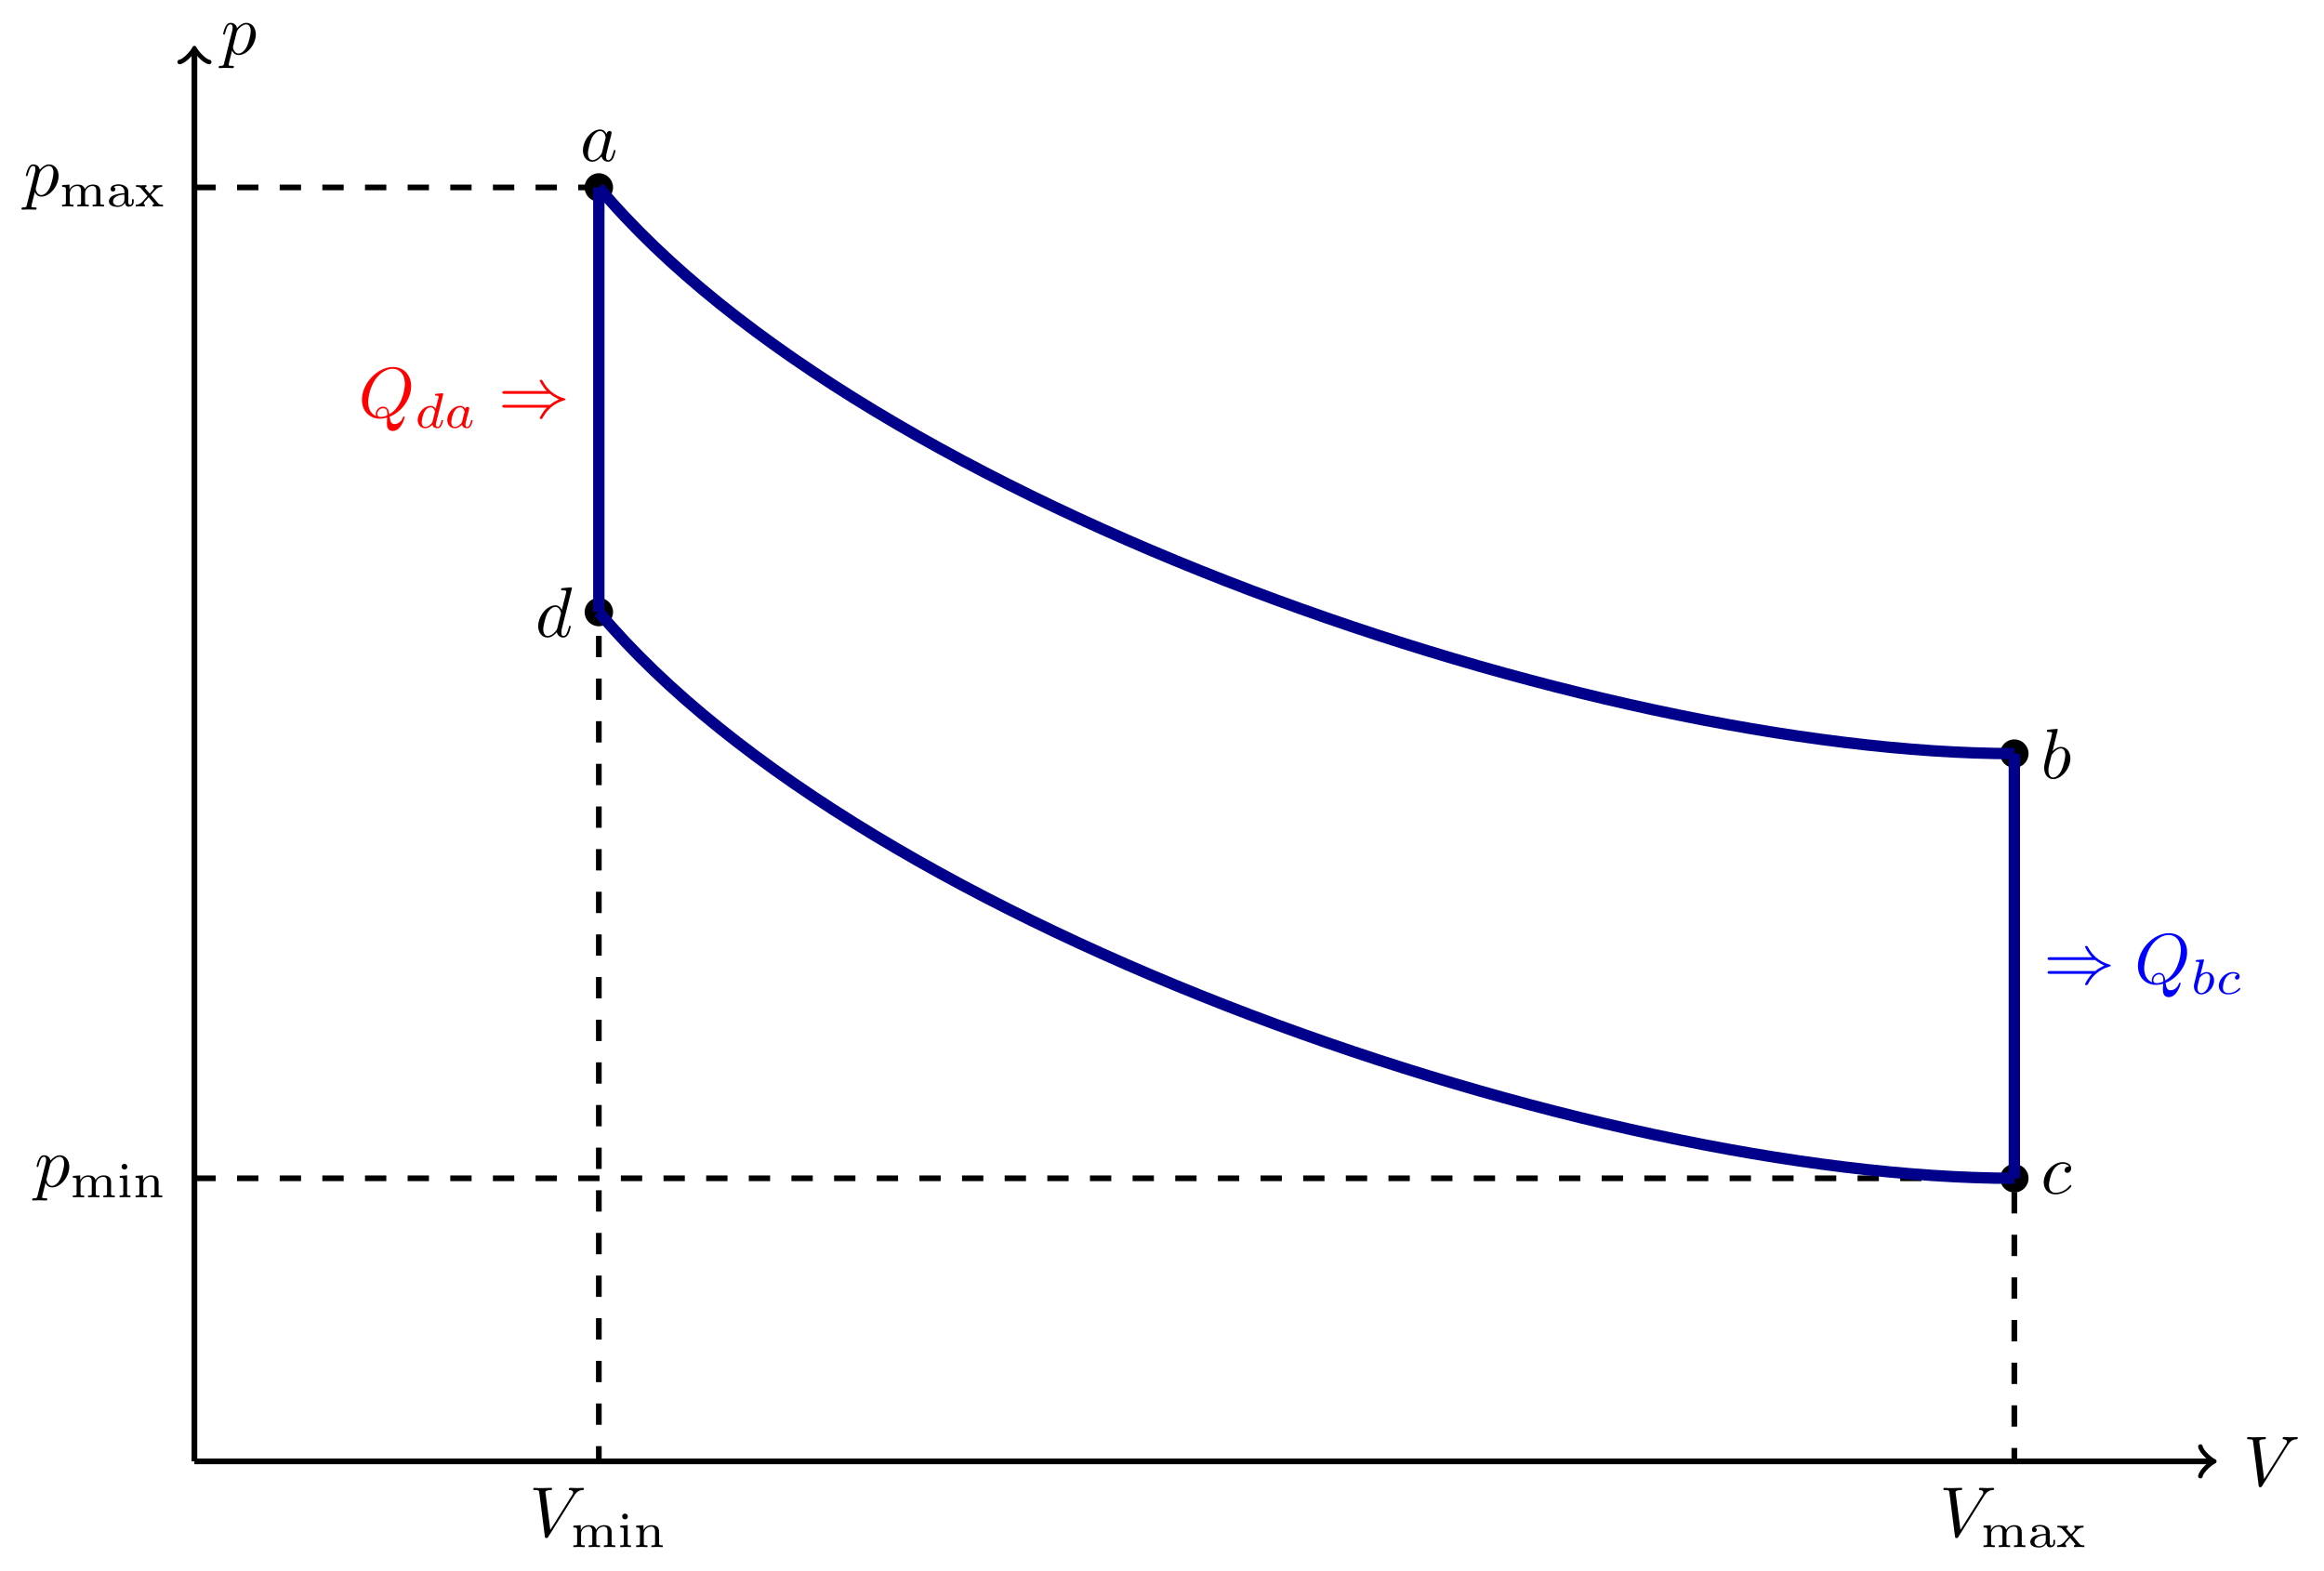
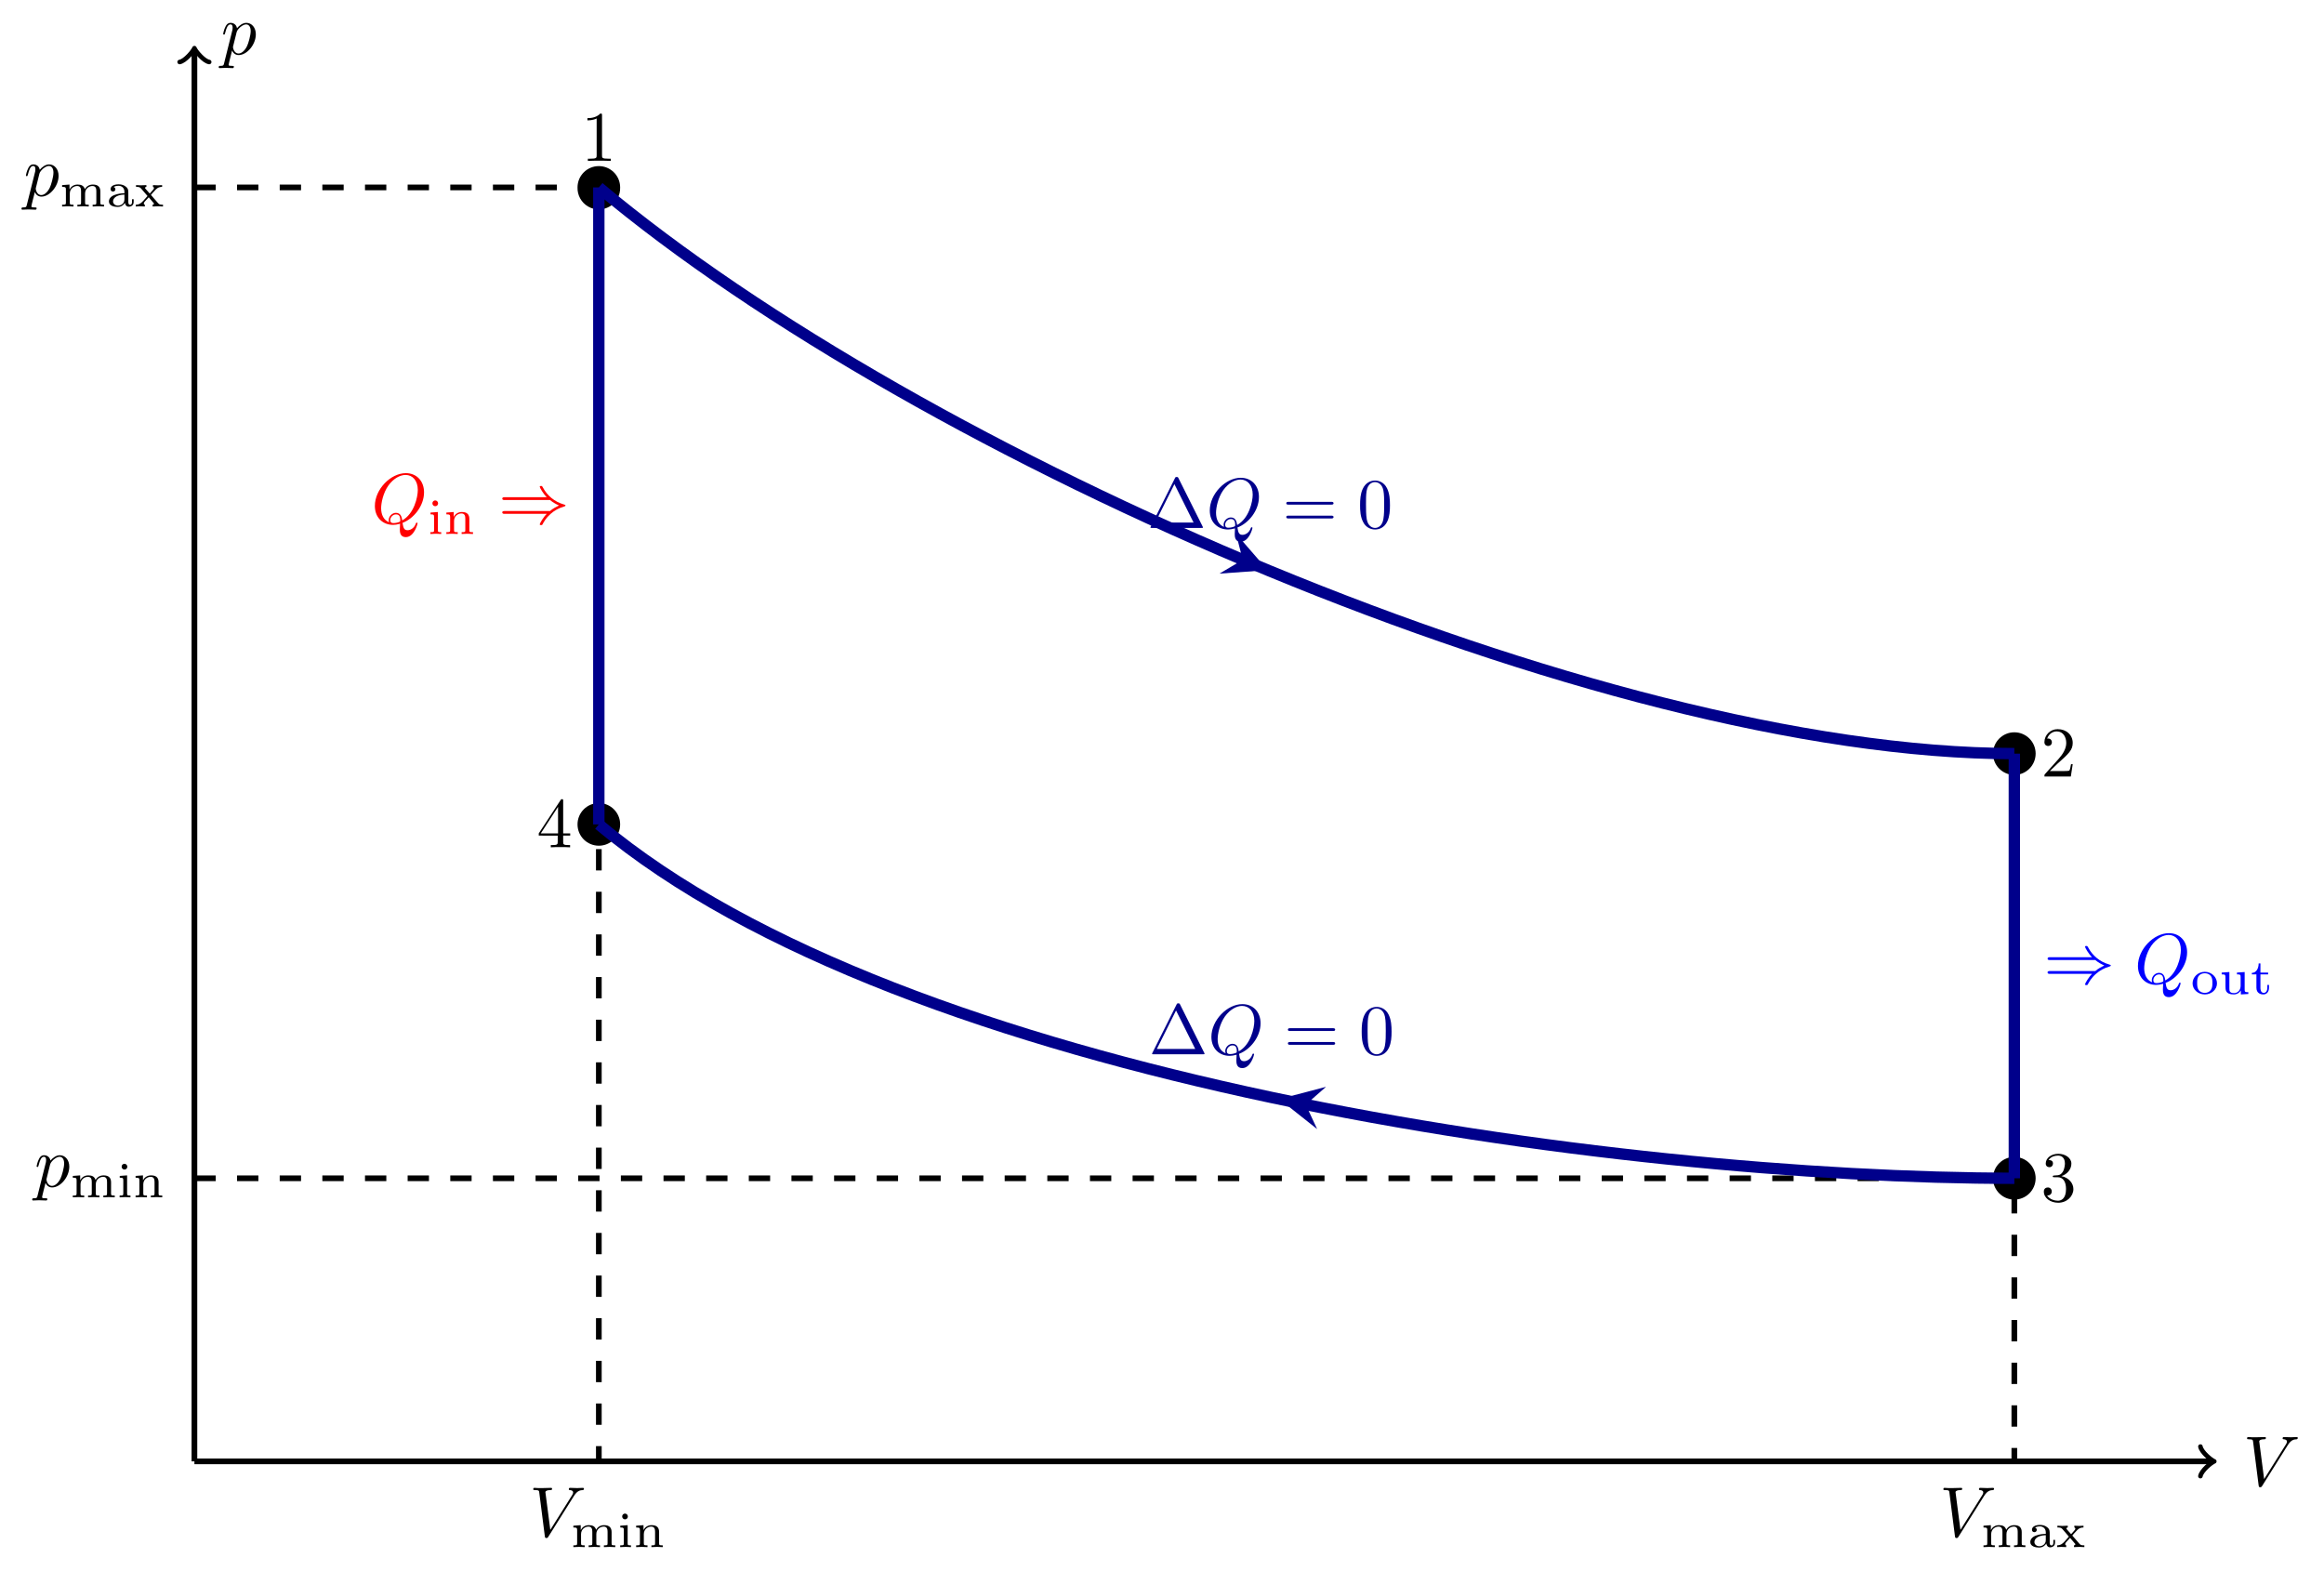
<svg xmlns="http://www.w3.org/2000/svg" xmlns:xlink="http://www.w3.org/1999/xlink" width="434.375" height="293.601" viewBox="0 0 325.781 220.201">
  <defs>
    <symbol overflow="visible" id="a">
      <path style="stroke:none" d="M.453 1.219c-.078.343-.11.406-.547.406-.11 0-.218 0-.218.188 0 .078.046.125.124.125.266 0 .563-.032.829-.032.343 0 .671.032 1 .032.046 0 .171 0 .171-.204 0-.109-.093-.109-.234-.109-.5 0-.5-.063-.5-.156 0-.125.422-1.75.484-2 .125.297.407.64.922.64 1.157 0 2.407-1.453 2.407-2.921 0-.938-.579-1.594-1.329-1.594-.5 0-.984.36-1.312.75-.094-.547-.531-.75-.89-.75-.47 0-.657.39-.735.562-.188.344-.313.938-.313.969 0 .11.094.11.11.11.11 0 .11-.016.172-.235.172-.703.375-1.188.734-1.188.172 0 .313.079.313.454 0 .234-.032.343-.079.515Zm1.75-4.328c.063-.266.344-.547.516-.704.36-.296.64-.374.812-.374.39 0 .64.343.64.937 0 .594-.327 1.734-.515 2.11-.344.702-.812 1.03-1.187 1.03-.656 0-.781-.828-.781-.89 0-.016 0-.031.03-.156Zm0 0" />
    </symbol>
    <symbol overflow="visible" id="b">
      <path style="stroke:none" d="M6.266-5.672c.484-.781.906-.812 1.265-.828.125-.016.14-.172.14-.188 0-.078-.062-.125-.14-.125-.25 0-.547.032-.812.032-.328 0-.672-.032-.985-.032-.062 0-.187 0-.187.188 0 .11.078.125.156.125.266.016.453.125.453.328 0 .156-.14.375-.14.375L2.953-.922l-.687-5.281c0-.172.234-.297.687-.297.14 0 .25 0 .25-.203 0-.078-.078-.11-.125-.11-.406 0-.828.032-1.25.032h-.547c-.172 0-.36-.032-.531-.032-.078 0-.188 0-.188.188 0 .125.079.125.25.125.547 0 .563.094.594.344l.782 6.14c.03.204.078.235.203.235.156 0 .203-.047.28-.172Zm0 0" />
-     </symbol>
-     <symbol overflow="visible" id="h">
-       <path style="stroke:none" d="M3.719-3.766c-.188-.375-.469-.64-.922-.64-1.156 0-2.39 1.468-2.39 2.922C.406-.547.952.109 1.718.109c.203 0 .703-.046 1.297-.75a.91.91 0 0 0 .906.75c.36 0 .578-.234.75-.546a6.49 6.49 0 0 0 .297-.985c0-.11-.094-.11-.125-.11-.094 0-.11.048-.14.188-.173.64-.345 1.235-.75 1.235-.282 0-.298-.266-.298-.454 0-.218.016-.312.125-.75.11-.406.125-.515.219-.89l.36-1.39c.062-.282.062-.298.062-.345 0-.171-.11-.265-.281-.265-.25 0-.391.219-.422.437Zm-.64 2.579c-.063.187-.063.203-.204.375-.438.546-.844.703-1.125.703-.5 0-.64-.547-.64-.938 0-.5.312-1.719.546-2.187.313-.579.75-.954 1.157-.954.64 0 .78.813.78.875a.562.562 0 0 1-.03.172Zm0 0" />
-     </symbol>
-     <symbol overflow="visible" id="i">
-       <path style="stroke:none" d="M2.375-6.813s0-.109-.125-.109c-.219 0-.953.078-1.219.11-.078 0-.187.015-.187.187 0 .125.094.125.25.125.468 0 .484.063.484.172 0 .062-.078.406-.125.61l-.828 3.25c-.11.5-.156.671-.156 1.015C.469-.516 1 .109 1.734.109c1.172 0 2.407-1.484 2.407-2.921 0-.907-.532-1.594-1.329-1.594-.453 0-.874.297-1.171.593Zm-.922 3.766c.047-.219.047-.234.14-.344.485-.64.938-.796 1.204-.796.36 0 .625.296.625.937 0 .594-.328 1.734-.516 2.11-.328.671-.781 1.03-1.172 1.03-.343 0-.671-.265-.671-1 0-.202 0-.39.156-1.015Zm0 0" />
-     </symbol>
-     <symbol overflow="visible" id="j">
-       <path style="stroke:none" d="M3.953-3.781c-.172 0-.297 0-.437.125a.53.53 0 0 0-.188.39c0 .25.188.36.375.36.281 0 .547-.25.547-.64 0-.485-.469-.86-1.172-.86-1.344 0-2.672 1.422-2.672 2.828C.406-.672.984.109 2.031.109c1.422 0 2.25-1.062 2.25-1.171 0-.063-.047-.141-.11-.141-.062 0-.077.031-.14.11-.781.984-1.875.984-1.984.984-.625 0-.906-.485-.906-1.094 0-.406.203-1.375.546-1.984.313-.579.86-1 1.407-1 .328 0 .719.125.86.406Zm0 0" />
-     </symbol>
-     <symbol overflow="visible" id="k">
-       <path style="stroke:none" d="M5.14-6.813s0-.109-.124-.109c-.157 0-1.094.094-1.266.11-.078.015-.14.062-.14.187s.093.125.234.125c.484 0 .5.063.5.172l-.032.203-.593 2.36c-.188-.376-.469-.641-.922-.641-1.156 0-2.39 1.468-2.39 2.922C.406-.547.952.109 1.718.109c.203 0 .703-.046 1.297-.75a.91.91 0 0 0 .906.75c.36 0 .578-.234.75-.546a6.49 6.49 0 0 0 .297-.985c0-.11-.094-.11-.125-.11-.094 0-.11.048-.14.188-.173.64-.345 1.235-.75 1.235-.282 0-.298-.266-.298-.454 0-.25.016-.312.047-.484ZM3.079-1.188c-.062.188-.062.204-.203.375-.438.547-.844.704-1.125.704-.5 0-.64-.547-.64-.938 0-.5.312-1.719.546-2.187.313-.579.75-.954 1.157-.954.64 0 .78.813.78.875a.562.562 0 0 1-.03.172Zm0 0" />
    </symbol>
    <symbol overflow="visible" id="m">
      <path style="stroke:none" d="M4.36-.063c1.546-.578 3.015-2.359 3.015-4.28 0-1.61-1.063-2.688-2.547-2.688-2.14 0-4.344 2.265-4.344 4.593C.484-.78 1.61.22 3.047.22c.25 0 .578-.047.969-.157-.032.625-.032.641-.032.782 0 .312 0 1.094.829 1.094C5.984 1.938 6.468.109 6.468 0c0-.063-.063-.094-.11-.094-.078 0-.093.047-.125.11C6 .719 5.422.969 5.078.969c-.469 0-.61-.266-.719-1.031ZM2.483-.14C1.704-.453 1.36-1.219 1.36-2.125c0-.688.266-2.11 1.016-3.172.734-1.016 1.672-1.484 2.406-1.484.985 0 1.719.781 1.719 2.11 0 1-.516 3.343-2.188 4.265-.046-.344-.14-1.063-.875-1.063-.53 0-1.015.485-1.015 1.016 0 .187.062.297.062.312Zm.61.11c-.14 0-.453 0-.453-.422 0-.406.375-.797.796-.797.422 0 .61.234.61.844 0 .14-.016.156-.11.203-.265.11-.562.172-.843.172Zm0 0" />
    </symbol>
    <symbol overflow="visible" id="c">
      <path style="stroke:none" d="M5.734-2.11c0-.609-.312-.968-1.046-.968-.563 0-.938.297-1.125.656-.141-.5-.516-.656-1.016-.656-.578 0-.938.312-1.14.687v-.687L.374-3v.25c.469 0 .531.047.531.39v1.813c0 .297-.078.297-.531.297V0c.016 0 .5-.031.797-.031.25 0 .734.031.797.031v-.25c-.453 0-.516 0-.516-.297v-1.265c0-.72.578-1.063 1.031-1.063.485 0 .547.375.547.734v1.594c0 .297-.062.297-.515.297V0c.015 0 .5-.031.796-.031.25 0 .735.031.797.031v-.25c-.453 0-.515 0-.515-.297v-1.265c0-.72.578-1.063 1.031-1.063.484 0 .547.375.547.734v1.594c0 .297-.063.297-.516.297V0c.016 0 .5-.031.797-.031.25 0 .734.031.797.031v-.25c-.453 0-.516 0-.516-.297Zm0 0" />
    </symbol>
    <symbol overflow="visible" id="d">
      <path style="stroke:none" d="M3.11-1.875c0-.36 0-.625-.329-.89C2.5-3 2.171-3.11 1.75-3.11c-.656 0-1.125.25-1.125.671 0 .235.156.344.344.344a.32.32 0 0 0 .328-.328.319.319 0 0 0-.25-.312c.25-.172.656-.172.687-.172.391 0 .829.25.829.844v.203c-.391.015-.844.046-1.36.234-.625.219-.812.61-.812.922 0 .594.718.765 1.218.765.547 0 .875-.312 1.032-.578.015.282.203.547.53.547.017 0 .688 0 .688-.656v-.39h-.234v.374c0 .079 0 .407-.266.407-.25 0-.25-.329-.25-.407Zm-.547.89c0 .672-.594.86-.907.86-.36 0-.687-.234-.687-.578 0-.39.328-.922 1.594-.969Zm0 0" />
    </symbol>
    <symbol overflow="visible" id="e">
      <path style="stroke:none" d="m2.36-1.563-.047-.062c0-.031.453-.516.515-.578.25-.281.485-.547 1.047-.547V-3a7.76 7.76 0 0 1-.594.031c-.203 0-.484-.015-.687-.031v.25c.11.016.14.094.14.156 0 .016 0 .125-.109.235l-.484.546-.579-.656c-.078-.078-.078-.11-.078-.14 0-.094.094-.141.188-.141V-3c-.25.016-.516.031-.781.031-.204 0-.47-.015-.672-.031v.25c.312 0 .5 0 .687.203l.86 1c.015.016.062.063.062.078 0 .016-.531.594-.594.672-.265.281-.5.531-1.046.547V0C.39-.016.546-.031.765-.031c.203 0 .484.015.687.031v-.25c-.078-.016-.14-.063-.14-.156 0-.14.078-.235.187-.344l.5-.547.594.703c.14.14.14.156.14.203 0 .125-.156.141-.187.141V0c.062 0 .562-.031.781-.031.219 0 .453.015.672.031v-.25c-.469 0-.516-.047-.688-.219Zm0 0" />
    </symbol>
    <symbol overflow="visible" id="f">
      <path style="stroke:none" d="M1.469-4.297a.413.413 0 0 0-.407-.406.4.4 0 0 0-.39.406.4.4 0 0 0 .39.406.394.394 0 0 0 .407-.406ZM.406-3v.25c.438 0 .5.047.5.39v1.813c0 .297-.062.297-.515.297V0c.015 0 .5-.031.78-.031.25 0 .5.015.735.031v-.25c-.406 0-.468 0-.468-.297v-2.531Zm0 0" />
    </symbol>
    <symbol overflow="visible" id="g">
      <path style="stroke:none" d="M3.594-2.11c0-.609-.297-.968-1.047-.968-.578 0-.938.312-1.14.687v-.687L.374-3v.25c.469 0 .531.047.531.39v1.813c0 .297-.078.297-.531.297V0c.016 0 .5-.031.797-.031.25 0 .734.031.797.031v-.25c-.453 0-.516 0-.516-.297v-1.265c0-.72.578-1.063 1.031-1.063.485 0 .547.375.547.734v1.594c0 .297-.062.297-.515.297V0c.015 0 .5-.031.796-.031.25 0 .735.031.797.031v-.25c-.453 0-.515 0-.515-.297Zm0 0" />
    </symbol>
+     <symbol overflow="visible" id="q">
+       <path style="stroke:none" d="M3.688-1.484c0-.875-.75-1.625-1.704-1.625-.968 0-1.718.75-1.718 1.625 0 .859.765 1.546 1.718 1.546.938 0 1.704-.687 1.704-1.546ZM1.984-.156c-.265 0-.64-.078-.875-.422-.187-.281-.203-.64-.203-.969 0-.297 0-.719.25-1.016.172-.203.469-.343.828-.343.407 0 .704.187.86.406.187.266.203.625.203.953 0 .328-.016.703-.219.984-.187.266-.5.407-.844.407Zm0 0" />
+     </symbol>
+     <symbol overflow="visible" id="r">
+       <path style="stroke:none" d="M2.516-3v.25c.468 0 .515.047.515.39v1.204c0 .61-.39 1.031-.922 1.031-.625 0-.656-.297-.656-.656v-2.297L.375-3v.25c.531 0 .531.031.531.64v1.047c0 .485 0 1.125 1.156 1.125.157 0 .657 0 1-.578v.579L4.11 0v-.25c-.468 0-.515-.047-.515-.39v-2.438Zm0 0" />
+     </symbol>
+     <symbol overflow="visible" id="s">
+       <path style="stroke:none" d="M1.406-2.75h1.078V-3H1.406v-1.281h-.25c0 .625-.281 1.312-.953 1.328v.203h.64v1.875c0 .781.595.938.985.938.469 0 .781-.391.781-.938v-.39h-.234v.374c0 .485-.219.735-.5.735-.469 0-.469-.578-.469-.703Zm0 0" />
+     </symbol>
+     <symbol overflow="visible" id="h">
+       <path style="stroke:none" d="M2.938-6.375c0-.25 0-.266-.235-.266C2.078-6 1.203-6 .891-6v.313c.203 0 .78 0 1.296-.266v5.172c0 .36-.03.469-.921.469H.953V0c.344-.031 1.203-.031 1.61-.031.39 0 1.265 0 1.609.031v-.313h-.313c-.906 0-.921-.109-.921-.468Zm0 0" />
+     </symbol>
+     <symbol overflow="visible" id="i">
+       <path style="stroke:none" d="m1.266-.766 1.062-1.03c1.547-1.376 2.14-1.907 2.14-2.907 0-1.14-.89-1.938-2.109-1.938A1.843 1.843 0 0 0 .5-4.828c0 .547.5.547.531.547.172 0 .516-.11.516-.532a.513.513 0 0 0-.531-.515c-.079 0-.094 0-.125.016.218-.657.765-1.016 1.343-1.016.907 0 1.329.812 1.329 1.625 0 .797-.485 1.578-1.047 2.203L.609-.375C.5-.265.5-.235.5 0h3.703l.266-1.734h-.235C4.172-1.438 4.11-1 4-.844c-.063.078-.719.078-.938.078Zm0 0" />
+     </symbol>
+     <symbol overflow="visible" id="j">
+       <path style="stroke:none" d="M2.89-3.516c.813-.265 1.391-.953 1.391-1.75 0-.812-.875-1.375-1.828-1.375-1 0-1.765.594-1.765 1.36 0 .328.218.515.515.515.297 0 .5-.218.5-.515 0-.485-.469-.485-.61-.485.298-.5.954-.625 1.313-.625.422 0 .969.22.969 1.11 0 .125-.031.703-.281 1.14-.297.485-.64.516-.89.516a3.29 3.29 0 0 1-.392.031c-.078.016-.14.031-.14.125 0 .11.062.11.234.11h.438c.812 0 1.187.671 1.187 1.656 0 1.36-.687 1.64-1.125 1.64-.437 0-1.187-.171-1.531-.75.344.047.656-.171.656-.546a.537.537 0 0 0-.547-.563c-.25 0-.562.14-.562.578C.422-.437 1.344.22 2.437.22c1.22 0 2.126-.906 2.126-1.922 0-.813-.641-1.594-1.672-1.813Zm0 0" />
+     </symbol>
+     <symbol overflow="visible" id="k">
+       <path style="stroke:none" d="M2.938-1.64v.859c0 .36-.032.469-.766.469h-.203V0c.406-.031.922-.031 1.343-.031.422 0 .938 0 1.36.031v-.313h-.219c-.734 0-.75-.109-.75-.468v-.86h.985v-.312h-.985v-4.531c0-.204 0-.266-.172-.266-.078 0-.11 0-.187.125L.28-1.953v.312Zm.046-.313H.563l2.421-3.719Zm0 0" />
+     </symbol>
    <symbol overflow="visible" id="l">
-       <path style="stroke:none" d="M7.234-3.266c.422.36.938.625 1.266.766-.36.172-.86.422-1.266.781H.906c-.172 0-.36 0-.36.188 0 .203.188.203.345.203h5.89C6.313-.875 5.797.016 5.797.14c0 .109.125.109.187.109.079 0 .141 0 .188-.078.203-.375.484-.906 1.14-1.484a4.733 4.733 0 0 1 1.875-1.032c.157-.062.172-.062.188-.094.031 0 .031-.03.031-.062 0-.016 0-.031-.015-.047l-.032-.031c-.015 0-.03-.016-.218-.078a4.761 4.761 0 0 1-2.907-2.375c-.109-.188-.109-.203-.25-.203-.062 0-.187 0-.187.109 0 .125.5 1 .984 1.469H.891c-.157 0-.344 0-.344.203 0 .187.187.187.36.187Zm0 0" />
+       <path style="stroke:none" d="M4.406-6.953c-.062-.14-.093-.188-.265-.188-.157 0-.188.047-.25.188L.516-.203c-.047.094-.047.11-.047.125C.469 0 .53 0 .688 0h6.921c.157 0 .22 0 .22-.078 0-.016 0-.031-.048-.125Zm-.578.812L6.516-.75H1.14Zm0 0" />
    </symbol>
    <symbol overflow="visible" id="n">
-       <path style="stroke:none" d="M1.844-4.625c0-.016.031-.11.031-.11 0-.046-.031-.109-.125-.109-.14 0-.719.063-.89.078-.047 0-.157.016-.157.157 0 .093.11.093.188.093.328 0 .328.063.328.11s-.063.328-.11.484l-.156.64C.891-3.031.516-1.515.5-1.421c-.047.172-.047.266-.047.344 0 .703.453 1.14 1.031 1.14.875 0 1.797-.937 1.797-1.968 0-.813-.562-1.172-1.047-1.172-.359 0-.671.203-.875.39Zm-.36 4.5c-.328 0-.53-.297-.53-.719 0-.25.062-.484.265-1.281.031-.125.031-.14.172-.297.265-.297.578-.453.828-.453.265 0 .5.203.5.672 0 .281-.14 1-.36 1.406-.171.344-.515.672-.875.672Zm0 0" />
+       <path style="stroke:none" d="M6.844-3.266c.156 0 .343 0 .343-.187 0-.203-.187-.203-.328-.203H.891c-.141 0-.329 0-.329.203 0 .187.188.187.329.187Zm.015 1.938c.141 0 .329 0 .329-.203 0-.188-.188-.188-.344-.188H.89c-.141 0-.329 0-.329.188 0 .203.188.203.329.203Zm0 0" />
    </symbol>
    <symbol overflow="visible" id="o">
-       <path style="stroke:none" d="M3.047-2.672c-.25.047-.344.235-.344.39 0 .188.14.266.266.266.156 0 .39-.109.39-.453 0-.469-.53-.61-.906-.61-1.047 0-2.015.97-2.015 1.938 0 .594.406 1.204 1.28 1.204 1.188 0 1.735-.688 1.735-.782 0-.047-.062-.125-.125-.125-.031 0-.047.016-.11.078-.546.641-1.359.641-1.484.641-.5 0-.718-.344-.718-.781 0-.188.093-.953.453-1.438.265-.344.625-.531.984-.531.094 0 .422.016.594.203Zm0 0" />
+       <path style="stroke:none" d="M4.578-3.188c0-.796-.047-1.593-.39-2.328C3.733-6.484 2.905-6.64 2.5-6.64c-.61 0-1.328.266-1.75 1.188-.313.687-.36 1.469-.36 2.266 0 .75.032 1.64.454 2.406a1.83 1.83 0 0 0 1.64 1c.532 0 1.297-.203 1.735-1.157.312-.687.36-1.468.36-2.25ZM2.484 0c-.39 0-.984-.25-1.156-1.203-.11-.594-.11-1.516-.11-2.11 0-.64 0-1.296.079-1.828.187-1.187.937-1.28 1.187-1.28.329 0 .985.187 1.172 1.171.11.563.11 1.313.11 1.938 0 .75 0 1.421-.11 2.062C3.5-.297 2.937 0 2.484 0Zm0 0" />
    </symbol>
    <symbol overflow="visible" id="p">
-       <path style="stroke:none" d="M3.984-4.625c0-.016.016-.11.016-.11 0-.046-.016-.109-.11-.109-.14 0-.718.063-.89.078-.047 0-.156.016-.156.157 0 .093.11.093.187.093.328 0 .328.063.328.11s0 .093-.015.156l-.406 1.594c-.141-.235-.376-.422-.72-.422-.89 0-1.796.984-1.796 1.984C.422-.406.875.063 1.484.063c.375 0 .704-.204.985-.485.125.422.531.484.719.484.25 0 .421-.14.546-.359.157-.281.25-.672.25-.703 0-.094-.093-.094-.109-.094-.11 0-.11.032-.156.219-.094.344-.219.75-.516.75-.172 0-.234-.156-.234-.344 0-.125.015-.187.047-.281ZM2.5-.875c-.047.203-.203.344-.36.469-.062.062-.343.281-.64.281-.266 0-.516-.188-.516-.672 0-.375.204-1.14.375-1.422.313-.562.672-.656.86-.656.484 0 .625.531.625.61 0 .015-.016.078-.016.093Zm0 0" />
-     </symbol>
-     <symbol overflow="visible" id="q">
-       <path style="stroke:none" d="M2.938-2.656c-.141-.235-.376-.422-.72-.422-.89 0-1.796.984-1.796 1.984C.422-.406.875.063 1.484.063c.375 0 .704-.204.985-.485.125.422.531.484.719.484.25 0 .421-.14.546-.359.157-.281.25-.672.25-.703 0-.094-.093-.094-.109-.094-.11 0-.11.032-.156.219-.094.344-.219.75-.516.75-.172 0-.234-.156-.234-.344 0-.11.062-.375.11-.547.046-.187.124-.468.155-.625l.141-.53c.047-.188.125-.517.125-.548 0-.156-.125-.219-.234-.219-.125 0-.282.079-.329.282ZM2.5-.875c-.047.203-.203.344-.36.469-.062.062-.343.281-.64.281-.266 0-.516-.188-.516-.672 0-.375.204-1.14.375-1.422.313-.562.672-.656.86-.656.484 0 .625.531.625.61 0 .015-.016.078-.016.093Zm0 0" />
+       <path style="stroke:none" d="M7.234-3.266c.422.36.938.625 1.266.766-.36.172-.86.422-1.266.781H.906c-.172 0-.36 0-.36.188 0 .203.188.203.345.203h5.89C6.313-.875 5.797.016 5.797.14c0 .109.125.109.187.109.079 0 .141 0 .188-.078.203-.375.484-.906 1.14-1.484a4.733 4.733 0 0 1 1.875-1.032c.157-.062.172-.062.188-.094.031 0 .031-.03.031-.062 0-.016 0-.031-.015-.047l-.032-.031c-.015 0-.03-.016-.218-.078a4.761 4.761 0 0 1-2.907-2.375c-.109-.188-.109-.203-.25-.203-.062 0-.187 0-.187.109 0 .125.5 1 .984 1.469H.891c-.157 0-.344 0-.344.203 0 .187.187.187.36.187Zm0 0" />
    </symbol>
  </defs>
  <path style="fill:none;stroke-width:.797;stroke-linecap:butt;stroke-linejoin:miter;stroke:#000;stroke-opacity:1;stroke-miterlimit:10" d="M.002 0v197.718" transform="matrix(1 0 0 -1 27.252 204.859)" />
  <path style="fill:none;stroke-width:.638;stroke-linecap:round;stroke-linejoin:round;stroke:#000;stroke-opacity:1;stroke-miterlimit:10" d="M-1.552 2.072C-1.423 1.295-.002.131.389-.002c-.39-.129-1.813-1.293-1.941-2.07" transform="matrix(0 -1 -1 0 27.252 7.139)" />
  <use xlink:href="#a" x="30.971" y="7.61" style="fill:#000;fill-opacity:1" />
  <path style="fill:none;stroke-width:.797;stroke-linecap:butt;stroke-linejoin:miter;stroke:#000;stroke-opacity:1;stroke-miterlimit:10" d="M.002 0H282.76" transform="matrix(1 0 0 -1 27.252 204.859)" />
  <path style="fill:none;stroke-width:.638;stroke-linecap:round;stroke-linejoin:round;stroke:#000;stroke-opacity:1;stroke-miterlimit:10" d="M-1.556 2.074C-1.423 1.297-.001.129.389 0 0-.13-1.423-1.293-1.556-2.07" transform="matrix(1 0 0 -1 310.013 204.859)" />
  <use xlink:href="#b" x="314.435" y="208.263" style="fill:#000;fill-opacity:1" />
  <path style="fill:none;stroke-width:.797;stroke-linecap:butt;stroke-linejoin:miter;stroke:#000;stroke-opacity:1;stroke-dasharray:2.989,2.989;stroke-miterlimit:10" d="M.002 178.586h56.691V0" transform="matrix(1 0 0 -1 27.252 204.859)" />
  <use xlink:href="#a" x="3.321" y="27.454" style="fill:#000;fill-opacity:1" />
  <g style="fill:#000;fill-opacity:1">
    <use xlink:href="#c" x="8.333" y="28.948" />
    <use xlink:href="#d" x="14.878" y="28.948" />
    <use xlink:href="#e" x="18.849" y="28.948" />
  </g>
  <use xlink:href="#b" x="74.189" y="215.386" style="fill:#000;fill-opacity:1" />
  <g style="fill:#000;fill-opacity:1">
    <use xlink:href="#c" x="80" y="216.88" />
    <use xlink:href="#f" x="86.545" y="216.88" />
    <use xlink:href="#g" x="88.8" y="216.88" />
  </g>
  <path style="fill:none;stroke-width:.797;stroke-linecap:butt;stroke-linejoin:miter;stroke:#000;stroke-opacity:1;stroke-dasharray:2.989,2.989;stroke-miterlimit:10" d="M.002 39.683h255.117V0" transform="matrix(1 0 0 -1 27.252 204.859)" />
  <use xlink:href="#a" x="4.822" y="166.351" style="fill:#000;fill-opacity:1" />
  <g style="fill:#000;fill-opacity:1">
    <use xlink:href="#c" x="9.834" y="167.845" />
    <use xlink:href="#f" x="16.379" y="167.845" />
    <use xlink:href="#g" x="18.634" y="167.845" />
  </g>
  <use xlink:href="#b" x="271.863" y="215.386" style="fill:#000;fill-opacity:1" />
  <g style="fill:#000;fill-opacity:1">
    <use xlink:href="#c" x="277.674" y="216.88" />
    <use xlink:href="#d" x="284.219" y="216.88" />
    <use xlink:href="#e" x="288.19" y="216.88" />
  </g>
-   <use xlink:href="#h" x="81.311" y="22.559" style="fill:#000;fill-opacity:1" />
-   <use xlink:href="#i" x="286.087" y="109.106" style="fill:#000;fill-opacity:1" />
-   <use xlink:href="#j" x="286.087" y="167.32" style="fill:#000;fill-opacity:1" />
-   <use xlink:href="#k" x="75.04" y="89.262" style="fill:#000;fill-opacity:1" />
-   <path style="stroke:none;fill-rule:nonzero;fill:#000;fill-opacity:1" d="M85.938 26.273a1.993 1.993 0 1 0-1.993 1.997 1.994 1.994 0 0 0 1.993-1.997Zm198.425 79.372a1.993 1.993 0 1 0-3.986.001 1.993 1.993 0 0 0 3.986-.001Zm0 59.531c0-1.102-.89-1.996-1.992-1.996a1.994 1.994 0 0 0 0 3.988 1.993 1.993 0 0 0 1.992-1.992ZM85.938 85.8a1.99 1.99 0 0 0-1.993-1.991 1.99 1.99 0 0 0-1.992 1.992 1.99 1.99 0 0 0 1.992 1.992 1.99 1.99 0 0 0 1.993-1.992Zm0 0" />
-   <path style="fill:none;stroke-width:1.594;stroke-linecap:butt;stroke-linejoin:miter;stroke:#00008b;stroke-opacity:1;stroke-miterlimit:10" d="M255.12 99.214v-59.53M56.692 119.057v59.528m.001.001c37.598-44.809 139.938-79.372 198.426-79.372" transform="matrix(1 0 0 -1 27.252 204.859)" />
-   <use xlink:href="#l" x="286.486" y="137.846" style="fill:#00f;fill-opacity:1" />
+   <use xlink:href="#h" x="81.453" y="22.559" style="fill:#000;fill-opacity:1" />
+   <use xlink:href="#i" x="286.087" y="108.857" style="fill:#000;fill-opacity:1" />
+   <use xlink:href="#j" x="286.087" y="168.385" style="fill:#000;fill-opacity:1" />
+   <use xlink:href="#k" x="75.244" y="118.779" style="fill:#000;fill-opacity:1" />
+   <path style="stroke:none;fill-rule:nonzero;fill:#000;fill-opacity:1" d="M86.934 26.273a2.988 2.988 0 1 0-5.977 0 2.99 2.99 0 1 0 5.977 0Zm198.426 79.372a2.988 2.988 0 1 0-5.977 0 2.988 2.988 0 0 0 5.976 0Zm0 59.531a2.99 2.99 0 1 0-2.989 2.988 2.988 2.988 0 0 0 2.988-2.988Zm-198.426-49.61a2.988 2.988 0 1 0-5.977 0 2.988 2.988 0 0 0 5.977 0Zm0 0" />
+   <path style="fill:none;stroke-width:1.594;stroke-linecap:butt;stroke-linejoin:miter;stroke:#00008b;stroke-opacity:1;stroke-miterlimit:10" d="M255.12 99.214v-59.53M56.692 89.292v89.293m.001.001c44.805-37.598 139.938-79.372 198.426-79.372" transform="matrix(1 0 0 -1 27.252 204.859)" />
+   <path style="stroke:none;fill-rule:nonzero;fill:#00008b;fill-opacity:1" d="m177.703 79.926-4.437-5.114.941 3.668-3.258 1.93" />
+   <use xlink:href="#l" x="160.803" y="74.006" style="fill:#00008b;fill-opacity:1" />
+   <use xlink:href="#m" x="169.105" y="74.006" style="fill:#00008b;fill-opacity:1" />
+   <use xlink:href="#n" x="179.749" y="74.006" style="fill:#00008b;fill-opacity:1" />
+   <use xlink:href="#o" x="190.268" y="74.006" style="fill:#00008b;fill-opacity:1" />
+   <use xlink:href="#p" x="286.486" y="137.846" style="fill:#00f;fill-opacity:1" />
  <use xlink:href="#m" x="299.216" y="137.846" style="fill:#00f;fill-opacity:1" />
  <g style="fill:#00f;fill-opacity:1">
-     <use xlink:href="#n" x="307.092" y="139.34" />
-     <use xlink:href="#o" x="310.596" y="139.34" />
+     <use xlink:href="#q" x="307.092" y="139.34" />
+     <use xlink:href="#r" x="311.064" y="139.34" />
+     <use xlink:href="#s" x="315.464" y="139.34" />
  </g>
-   <path style="fill:none;stroke-width:1.594;stroke-linecap:butt;stroke-linejoin:miter;stroke:#00008b;stroke-opacity:1;stroke-miterlimit:10" d="M255.12 39.683c-58.49 0-160.829 34.57-198.427 79.375" transform="matrix(1 0 0 -1 27.252 204.859)" />
-   <use xlink:href="#m" x="50.254" y="58.476" style="fill:red;fill-opacity:1" />
+   <path style="fill:none;stroke-width:1.594;stroke-linecap:butt;stroke-linejoin:miter;stroke:#00008b;stroke-opacity:1;stroke-miterlimit:10" d="M255.12 39.683c-55.907 0-155.602 13.672-198.427 49.61" transform="matrix(1 0 0 -1 27.252 204.859)" />
+   <path style="stroke:none;fill-rule:nonzero;fill:#00008b;fill-opacity:1" d="m179.336 154.074 5.305 4.207-1.602-3.43 2.844-2.496" />
+   <use xlink:href="#l" x="161.03" y="147.793" style="fill:#00008b;fill-opacity:1" />
+   <use xlink:href="#m" x="169.332" y="147.793" style="fill:#00008b;fill-opacity:1" />
+   <use xlink:href="#n" x="179.975" y="147.793" style="fill:#00008b;fill-opacity:1" />
+   <use xlink:href="#o" x="190.494" y="147.793" style="fill:#00008b;fill-opacity:1" />
+   <use xlink:href="#m" x="52.067" y="73.359" style="fill:red;fill-opacity:1" />
  <g style="fill:red;fill-opacity:1">
-     <use xlink:href="#p" x="58.13" y="59.97" />
-     <use xlink:href="#q" x="62.277" y="59.97" />
+     <use xlink:href="#f" x="59.943" y="74.853" />
+     <use xlink:href="#g" x="62.198" y="74.853" />
  </g>
-   <use xlink:href="#l" x="69.864" y="58.476" style="fill:red;fill-opacity:1" />
+   <use xlink:href="#p" x="69.864" y="73.359" style="fill:red;fill-opacity:1" />
</svg>
